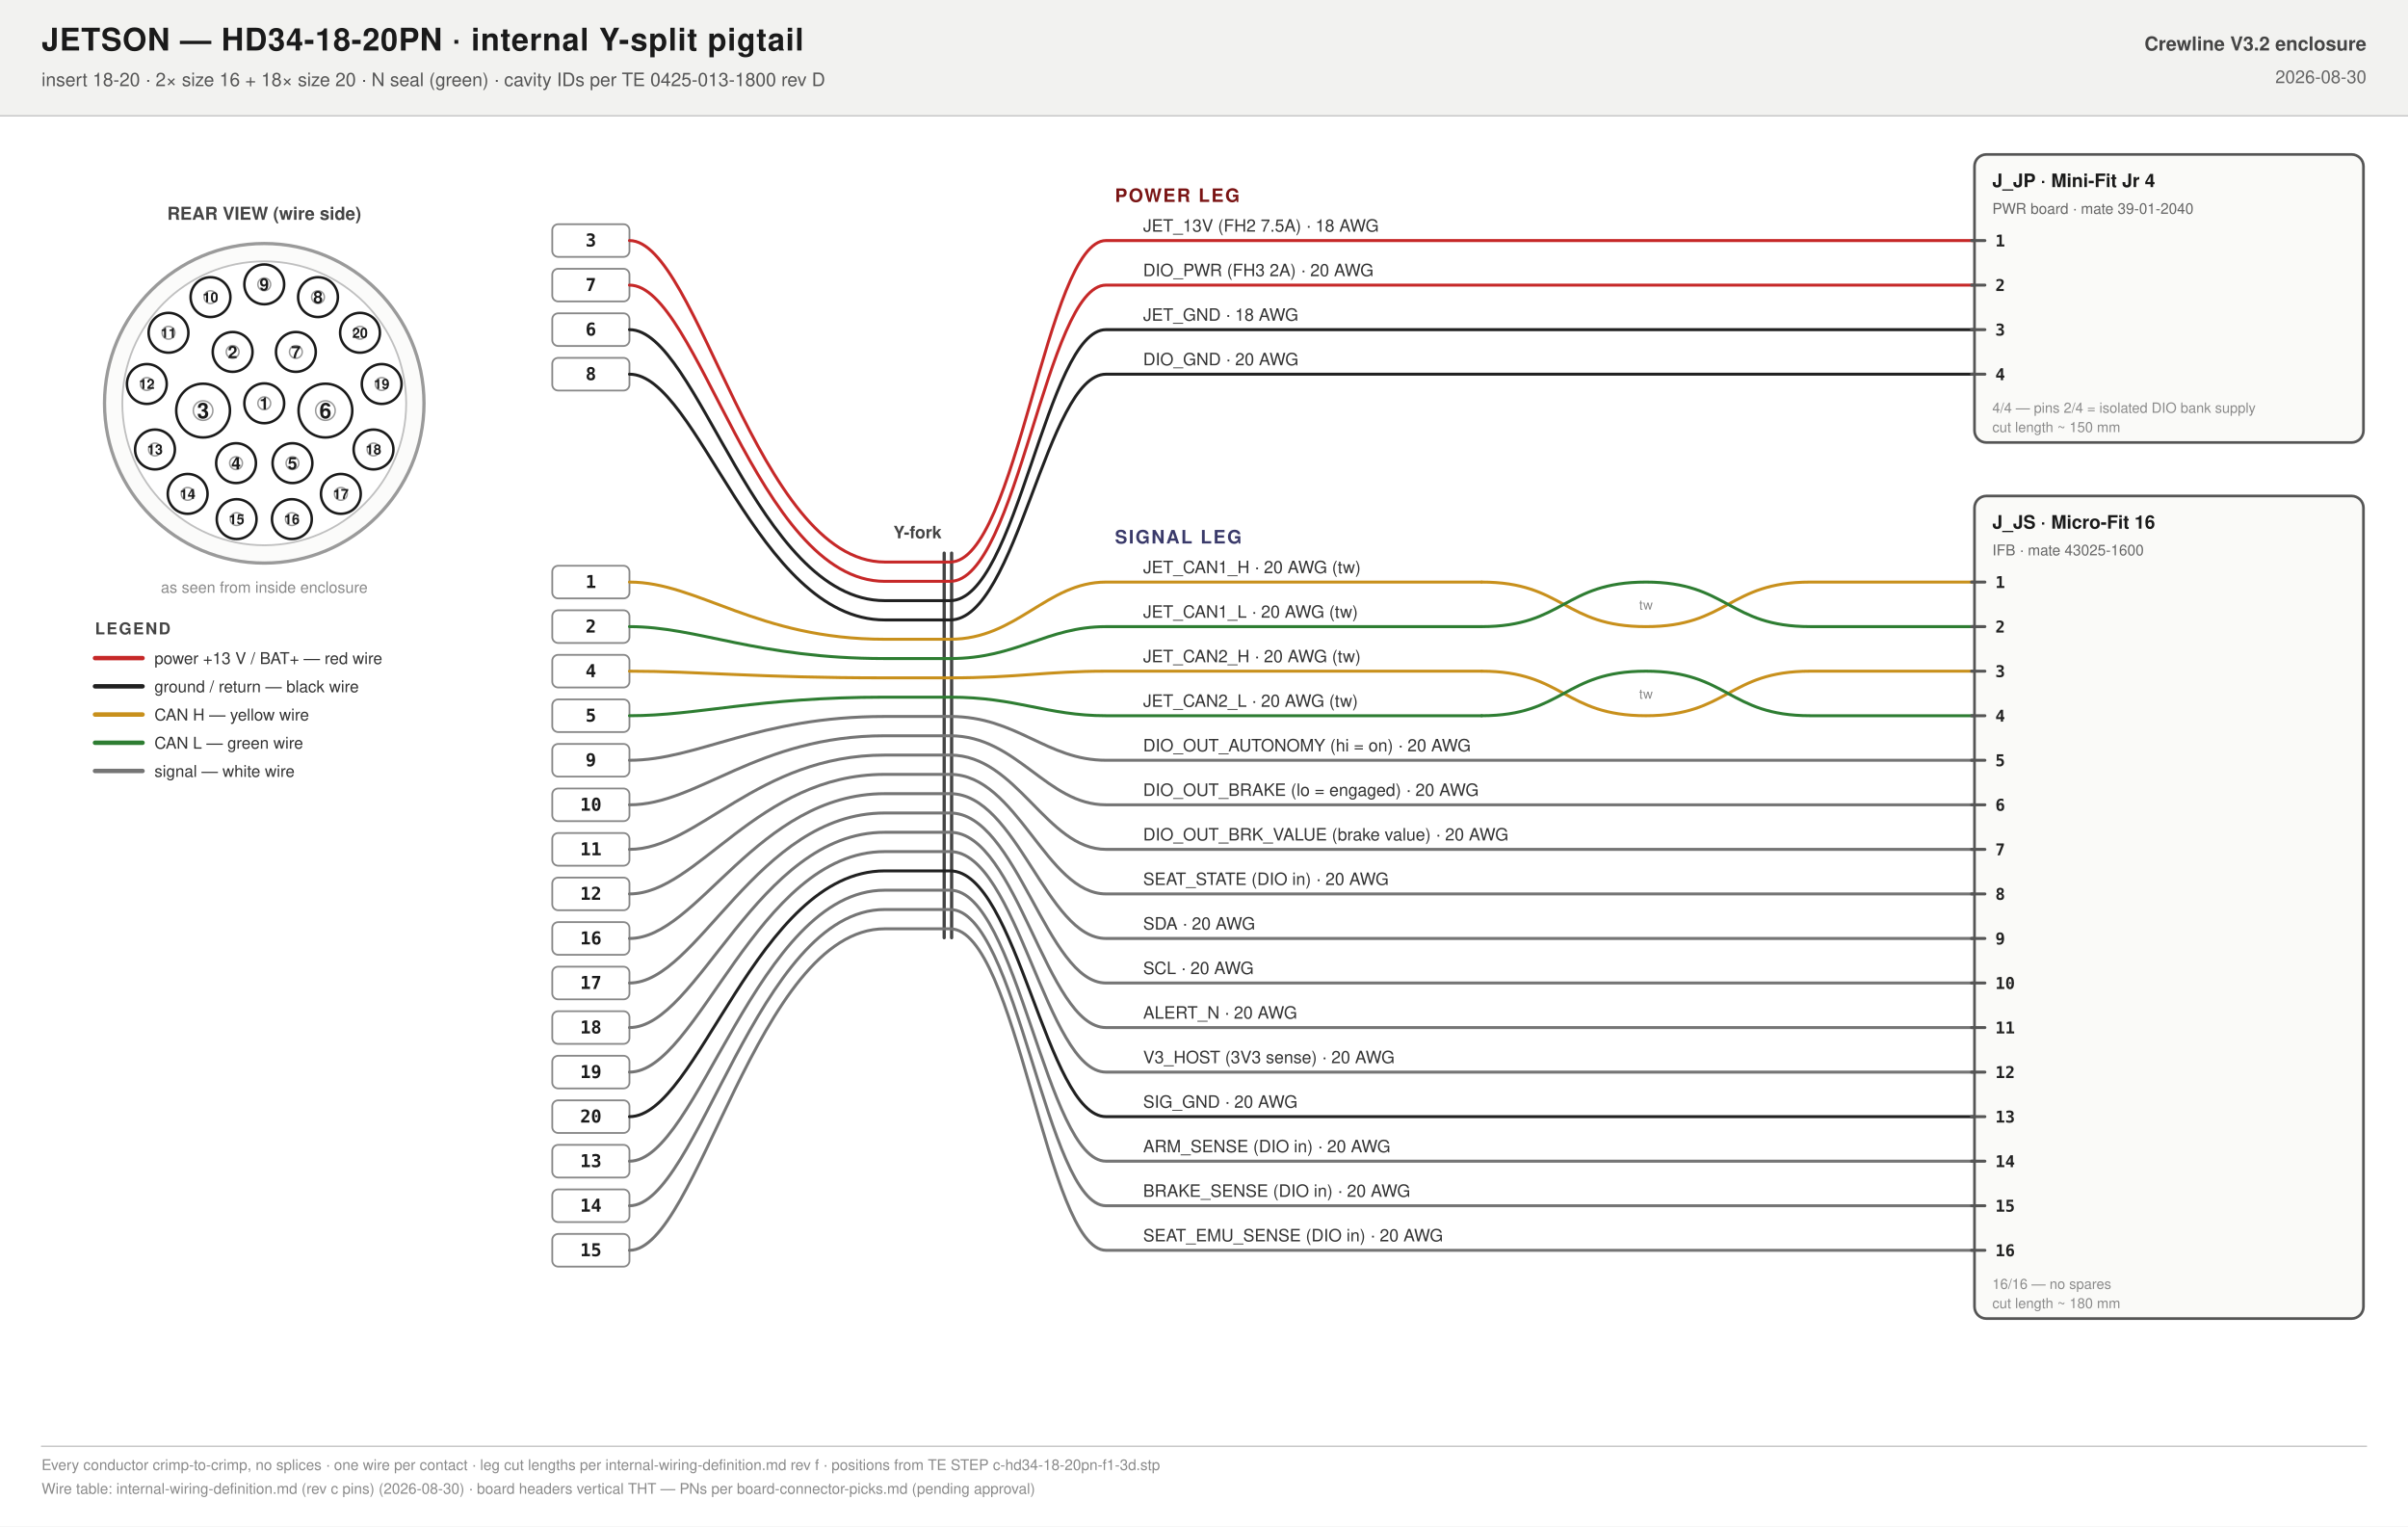
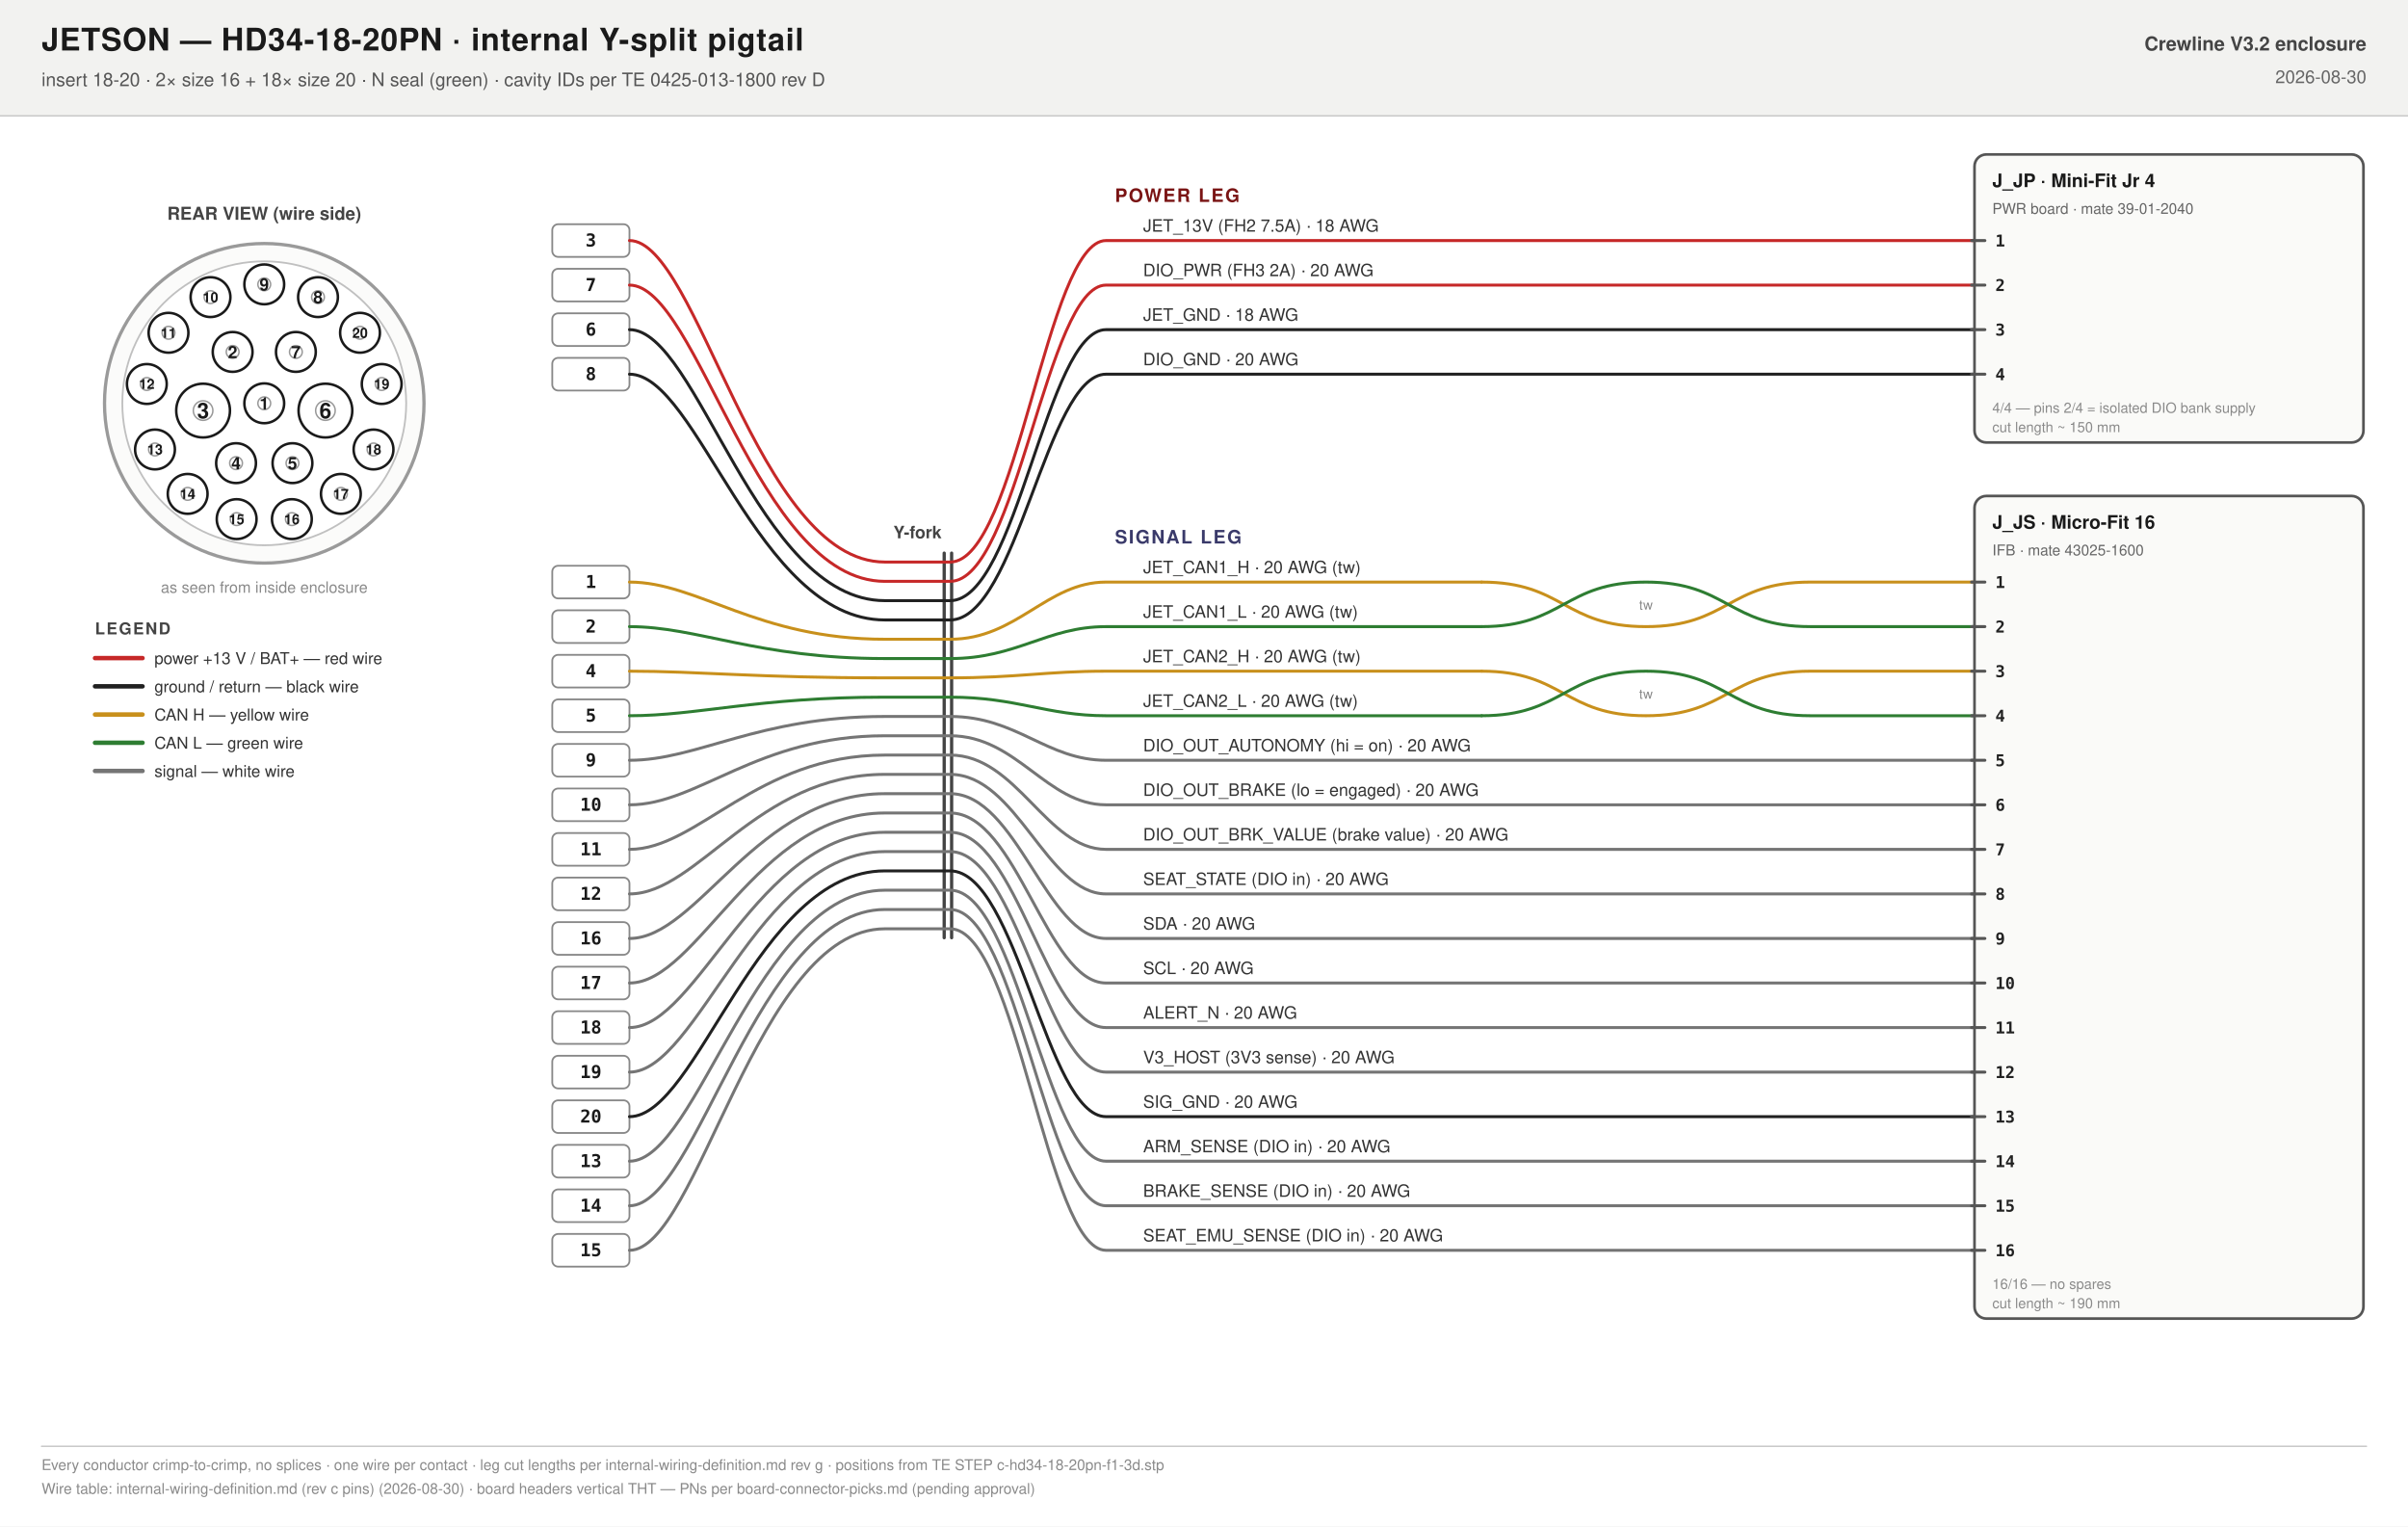
<svg xmlns="http://www.w3.org/2000/svg" width="1622" height="1028" viewBox="0 0 1622 1028">
  <rect x="0" y="0" width="1622" height="1028" fill="#ffffff" />
  <rect x="0.0" y="0.0" width="1622.0" height="78.0" rx="0" stroke="none" fill="#f2f2f0" stroke-width="1.5" />
  <line x1="0.0" y1="78.0" x2="1622.0" y2="78.0" stroke="#c9c9c9" stroke-width="1" stroke-linecap="round" />
  <text x="28.0" y="34.0" font-family="Helvetica Neue, Helvetica, Arial, sans-serif" font-size="21" fill="#1a1a1a" text-anchor="start" font-weight="bold" letter-spacing="0.5">JETSON — HD34-18-20PN · internal Y-split pigtail</text>
  <text x="28.0" y="58.0" font-family="Helvetica Neue, Helvetica, Arial, sans-serif" font-size="12.5" fill="#555" text-anchor="start" font-weight="normal">insert 18-20 · 2× size 16 + 18× size 20 · N seal (green) · cavity IDs per TE 0425-013-1800 rev D</text>
  <text x="1594.0" y="34.0" font-family="Helvetica Neue, Helvetica, Arial, sans-serif" font-size="13" fill="#444" text-anchor="end" font-weight="bold">Crewline V3.2 enclosure</text>
  <text x="1594.0" y="56.0" font-family="Helvetica Neue, Helvetica, Arial, sans-serif" font-size="12" fill="#666" text-anchor="end" font-weight="normal">2026-08-30</text>
  <text x="178.0" y="148.0" font-family="Helvetica Neue, Helvetica, Arial, sans-serif" font-size="12" fill="#444" text-anchor="middle" font-weight="bold">REAR VIEW (wire side)</text>
  <circle cx="178.0" cy="271.6" r="107.6" stroke="#9a9a9a" fill="#fbfbfa" stroke-width="2.2" />
  <circle cx="178.0" cy="271.6" r="95.6" stroke="#c0c0c0" fill="#ffffff" stroke-width="1.2" />
  <circle cx="178.0" cy="191.5" r="13.4" stroke="#1a1a1a" fill="#ffffff" stroke-width="1.7" />
  <circle cx="178.0" cy="191.5" r="4.3" stroke="#999" fill="none" stroke-width="1.0" />
  <text x="178.0" y="195.6" font-family="Helvetica Neue, Helvetica, Arial, sans-serif" font-size="11.424" fill="#1a1a1a" text-anchor="middle" font-weight="bold">9</text>
  <circle cx="141.8" cy="200.1" r="13.4" stroke="#1a1a1a" fill="#ffffff" stroke-width="1.7" />
  <circle cx="141.8" cy="200.1" r="4.3" stroke="#999" fill="none" stroke-width="1.0" />
  <text x="141.8" y="203.5" font-family="Helvetica Neue, Helvetica, Arial, sans-serif" font-size="9.408" fill="#1a1a1a" text-anchor="middle" font-weight="bold">10</text>
  <circle cx="214.2" cy="200.1" r="13.4" stroke="#1a1a1a" fill="#ffffff" stroke-width="1.7" />
  <circle cx="214.2" cy="200.1" r="4.3" stroke="#999" fill="none" stroke-width="1.0" />
  <text x="214.2" y="204.2" font-family="Helvetica Neue, Helvetica, Arial, sans-serif" font-size="11.424" fill="#1a1a1a" text-anchor="middle" font-weight="bold">8</text>
  <circle cx="113.5" cy="224.1" r="13.4" stroke="#1a1a1a" fill="#ffffff" stroke-width="1.7" />
  <circle cx="113.5" cy="224.1" r="4.3" stroke="#999" fill="none" stroke-width="1.0" />
  <text x="113.5" y="227.5" font-family="Helvetica Neue, Helvetica, Arial, sans-serif" font-size="9.408" fill="#1a1a1a" text-anchor="middle" font-weight="bold">11</text>
  <circle cx="242.5" cy="224.1" r="13.4" stroke="#1a1a1a" fill="#ffffff" stroke-width="1.7" />
  <circle cx="242.5" cy="224.1" r="4.3" stroke="#999" fill="none" stroke-width="1.0" />
  <text x="242.5" y="227.5" font-family="Helvetica Neue, Helvetica, Arial, sans-serif" font-size="9.408" fill="#1a1a1a" text-anchor="middle" font-weight="bold">20</text>
  <circle cx="156.7" cy="237.0" r="13.4" stroke="#1a1a1a" fill="#ffffff" stroke-width="1.7" />
  <circle cx="156.7" cy="237.0" r="4.3" stroke="#999" fill="none" stroke-width="1.0" />
  <text x="156.7" y="241.2" font-family="Helvetica Neue, Helvetica, Arial, sans-serif" font-size="11.424" fill="#1a1a1a" text-anchor="middle" font-weight="bold">2</text>
  <circle cx="199.3" cy="237.0" r="13.4" stroke="#1a1a1a" fill="#ffffff" stroke-width="1.7" />
  <circle cx="199.3" cy="237.0" r="4.3" stroke="#999" fill="none" stroke-width="1.0" />
  <text x="199.3" y="241.2" font-family="Helvetica Neue, Helvetica, Arial, sans-serif" font-size="11.424" fill="#1a1a1a" text-anchor="middle" font-weight="bold">7</text>
  <circle cx="98.9" cy="258.6" r="13.4" stroke="#1a1a1a" fill="#ffffff" stroke-width="1.7" />
  <circle cx="98.9" cy="258.6" r="4.3" stroke="#999" fill="none" stroke-width="1.0" />
  <text x="98.9" y="261.9" font-family="Helvetica Neue, Helvetica, Arial, sans-serif" font-size="9.408" fill="#1a1a1a" text-anchor="middle" font-weight="bold">12</text>
  <circle cx="257.1" cy="258.6" r="13.4" stroke="#1a1a1a" fill="#ffffff" stroke-width="1.7" />
  <circle cx="257.1" cy="258.6" r="4.3" stroke="#999" fill="none" stroke-width="1.0" />
  <text x="257.1" y="261.9" font-family="Helvetica Neue, Helvetica, Arial, sans-serif" font-size="9.408" fill="#1a1a1a" text-anchor="middle" font-weight="bold">19</text>
  <circle cx="136.8" cy="276.5" r="18.1" stroke="#1a1a1a" fill="#ffffff" stroke-width="1.7" />
  <circle cx="136.8" cy="276.5" r="6.6" stroke="#999" fill="none" stroke-width="1.0" />
  <text x="136.8" y="281.7" font-family="Helvetica Neue, Helvetica, Arial, sans-serif" font-size="14.5" fill="#1a1a1a" text-anchor="middle" font-weight="bold">3</text>
  <circle cx="219.2" cy="276.5" r="18.1" stroke="#1a1a1a" fill="#ffffff" stroke-width="1.7" />
  <circle cx="219.2" cy="276.5" r="6.6" stroke="#999" fill="none" stroke-width="1.0" />
  <text x="219.2" y="281.7" font-family="Helvetica Neue, Helvetica, Arial, sans-serif" font-size="14.5" fill="#1a1a1a" text-anchor="middle" font-weight="bold">6</text>
  <circle cx="178.0" cy="271.6" r="13.4" stroke="#1a1a1a" fill="#ffffff" stroke-width="1.7" />
  <circle cx="178.0" cy="271.6" r="4.3" stroke="#999" fill="none" stroke-width="1.0" />
  <text x="178.0" y="275.7" font-family="Helvetica Neue, Helvetica, Arial, sans-serif" font-size="11.424" fill="#1a1a1a" text-anchor="middle" font-weight="bold">1</text>
  <circle cx="104.4" cy="302.7" r="13.4" stroke="#1a1a1a" fill="#ffffff" stroke-width="1.7" />
  <circle cx="104.4" cy="302.7" r="4.3" stroke="#999" fill="none" stroke-width="1.0" />
  <text x="104.4" y="306.0" font-family="Helvetica Neue, Helvetica, Arial, sans-serif" font-size="9.408" fill="#1a1a1a" text-anchor="middle" font-weight="bold">13</text>
  <circle cx="251.6" cy="302.7" r="13.4" stroke="#1a1a1a" fill="#ffffff" stroke-width="1.7" />
  <circle cx="251.6" cy="302.7" r="4.3" stroke="#999" fill="none" stroke-width="1.0" />
  <text x="251.6" y="306.0" font-family="Helvetica Neue, Helvetica, Arial, sans-serif" font-size="9.408" fill="#1a1a1a" text-anchor="middle" font-weight="bold">18</text>
  <circle cx="159.0" cy="311.9" r="13.4" stroke="#1a1a1a" fill="#ffffff" stroke-width="1.7" />
  <circle cx="159.0" cy="311.9" r="4.3" stroke="#999" fill="none" stroke-width="1.0" />
  <text x="159.0" y="316.0" font-family="Helvetica Neue, Helvetica, Arial, sans-serif" font-size="11.424" fill="#1a1a1a" text-anchor="middle" font-weight="bold">4</text>
  <circle cx="197.0" cy="311.9" r="13.4" stroke="#1a1a1a" fill="#ffffff" stroke-width="1.7" />
  <circle cx="197.0" cy="311.9" r="4.3" stroke="#999" fill="none" stroke-width="1.0" />
  <text x="197.0" y="316.0" font-family="Helvetica Neue, Helvetica, Arial, sans-serif" font-size="11.424" fill="#1a1a1a" text-anchor="middle" font-weight="bold">5</text>
  <circle cx="126.4" cy="332.6" r="13.4" stroke="#1a1a1a" fill="#ffffff" stroke-width="1.7" />
  <circle cx="126.4" cy="332.6" r="4.3" stroke="#999" fill="none" stroke-width="1.0" />
  <text x="126.4" y="336.0" font-family="Helvetica Neue, Helvetica, Arial, sans-serif" font-size="9.408" fill="#1a1a1a" text-anchor="middle" font-weight="bold">14</text>
  <circle cx="229.6" cy="332.6" r="13.4" stroke="#1a1a1a" fill="#ffffff" stroke-width="1.7" />
  <circle cx="229.6" cy="332.6" r="4.3" stroke="#999" fill="none" stroke-width="1.0" />
  <text x="229.6" y="336.0" font-family="Helvetica Neue, Helvetica, Arial, sans-serif" font-size="9.408" fill="#1a1a1a" text-anchor="middle" font-weight="bold">17</text>
  <circle cx="159.4" cy="349.6" r="13.4" stroke="#1a1a1a" fill="#ffffff" stroke-width="1.7" />
  <circle cx="159.4" cy="349.6" r="4.3" stroke="#999" fill="none" stroke-width="1.0" />
  <text x="159.4" y="353.0" font-family="Helvetica Neue, Helvetica, Arial, sans-serif" font-size="9.408" fill="#1a1a1a" text-anchor="middle" font-weight="bold">15</text>
  <circle cx="196.6" cy="349.6" r="13.4" stroke="#1a1a1a" fill="#ffffff" stroke-width="1.7" />
  <circle cx="196.6" cy="349.6" r="4.3" stroke="#999" fill="none" stroke-width="1.0" />
  <text x="196.6" y="353.0" font-family="Helvetica Neue, Helvetica, Arial, sans-serif" font-size="9.408" fill="#1a1a1a" text-anchor="middle" font-weight="bold">16</text>
  <text x="178.0" y="399.2" font-family="Helvetica Neue, Helvetica, Arial, sans-serif" font-size="10.5" fill="#8a8a8a" text-anchor="middle" font-weight="normal">as seen from inside enclosure</text>
  <text x="64.0" y="427.2" font-family="Helvetica Neue, Helvetica, Arial, sans-serif" font-size="11" fill="#444" text-anchor="start" font-weight="bold" letter-spacing="1">LEGEND</text>
  <line x1="64.0" y1="443.2" x2="96.0" y2="443.2" stroke="#c62828" stroke-width="3" stroke-linecap="round" />
  <text x="104.0" y="447.2" font-family="Helvetica Neue, Helvetica, Arial, sans-serif" font-size="11" fill="#333" text-anchor="start" font-weight="normal">power +13 V / BAT+ — red wire</text>
  <line x1="64.0" y1="462.2" x2="96.0" y2="462.2" stroke="#212121" stroke-width="3" stroke-linecap="round" />
  <text x="104.0" y="466.2" font-family="Helvetica Neue, Helvetica, Arial, sans-serif" font-size="11" fill="#333" text-anchor="start" font-weight="normal">ground / return — black wire</text>
  <line x1="64.0" y1="481.2" x2="96.0" y2="481.2" stroke="#c8901c" stroke-width="3" stroke-linecap="round" />
  <text x="104.0" y="485.2" font-family="Helvetica Neue, Helvetica, Arial, sans-serif" font-size="11" fill="#333" text-anchor="start" font-weight="normal">CAN H — yellow wire</text>
  <line x1="64.0" y1="500.2" x2="96.0" y2="500.2" stroke="#2e7d32" stroke-width="3" stroke-linecap="round" />
  <text x="104.0" y="504.2" font-family="Helvetica Neue, Helvetica, Arial, sans-serif" font-size="11" fill="#333" text-anchor="start" font-weight="normal">CAN L — green wire</text>
  <line x1="64.0" y1="519.2" x2="96.0" y2="519.2" stroke="#757575" stroke-width="3" stroke-linecap="round" />
  <text x="104.0" y="523.2" font-family="Helvetica Neue, Helvetica, Arial, sans-serif" font-size="11" fill="#333" text-anchor="start" font-weight="normal">signal — white wire</text>
  <line x1="636.0" y1="372.5" x2="636.0" y2="631.5" stroke="#444" stroke-width="2.2" stroke-linecap="round" />
  <line x1="641.0" y1="372.5" x2="641.0" y2="631.5" stroke="#444" stroke-width="2.2" stroke-linecap="round" />
  <text x="618.0" y="362.5" font-family="Helvetica Neue, Helvetica, Arial, sans-serif" font-size="11.5" fill="#444" text-anchor="middle" font-weight="bold">Y-fork</text>
  <rect x="372.0" y="151.0" width="52.0" height="22.0" rx="4" stroke="#888" fill="#fff" stroke-width="1.2" />
  <text x="398.0" y="166.0" font-family="Menlo, Consolas, monospace" font-size="12" fill="#1a1a1a" text-anchor="middle" font-weight="bold">3</text>
  <path d="M 424 162 C 470 162 510 378.5 596 378.5 L 640 378.5 C 685 378.5 705 162 745 162 L 1330 162" stroke="#c62828" stroke-width="2.0" fill="none" stroke-linecap="round" stroke-linejoin="round" />
  <text x="770.0" y="156.0" font-family="Helvetica Neue, Helvetica, Arial, sans-serif" font-size="11.5" fill="#333" text-anchor="start" font-weight="normal">JET_13V (FH2 7.5A) · 18 AWG</text>
  <rect x="372.0" y="181.0" width="52.0" height="22.0" rx="4" stroke="#888" fill="#fff" stroke-width="1.2" />
  <text x="398.0" y="196.0" font-family="Menlo, Consolas, monospace" font-size="12" fill="#1a1a1a" text-anchor="middle" font-weight="bold">7</text>
  <path d="M 424 192 C 470 192 510 391.5 596 391.5 L 640 391.5 C 685 391.5 705 192 745 192 L 1330 192" stroke="#c62828" stroke-width="2.0" fill="none" stroke-linecap="round" stroke-linejoin="round" />
  <text x="770.0" y="186.0" font-family="Helvetica Neue, Helvetica, Arial, sans-serif" font-size="11.5" fill="#333" text-anchor="start" font-weight="normal">DIO_PWR (FH3 2A) · 20 AWG</text>
  <rect x="372.0" y="211.0" width="52.0" height="22.0" rx="4" stroke="#888" fill="#fff" stroke-width="1.2" />
  <text x="398.0" y="226.0" font-family="Menlo, Consolas, monospace" font-size="12" fill="#1a1a1a" text-anchor="middle" font-weight="bold">6</text>
  <path d="M 424 222 C 470 222 510 404.5 596 404.5 L 640 404.5 C 685 404.5 705 222 745 222 L 1330 222" stroke="#212121" stroke-width="2.0" fill="none" stroke-linecap="round" stroke-linejoin="round" />
  <text x="770.0" y="216.0" font-family="Helvetica Neue, Helvetica, Arial, sans-serif" font-size="11.5" fill="#333" text-anchor="start" font-weight="normal">JET_GND · 18 AWG</text>
  <rect x="372.0" y="241.0" width="52.0" height="22.0" rx="4" stroke="#888" fill="#fff" stroke-width="1.2" />
  <text x="398.0" y="256.0" font-family="Menlo, Consolas, monospace" font-size="12" fill="#1a1a1a" text-anchor="middle" font-weight="bold">8</text>
  <path d="M 424 252 C 470 252 510 417.5 596 417.5 L 640 417.5 C 685 417.5 705 252 745 252 L 1330 252" stroke="#212121" stroke-width="2.0" fill="none" stroke-linecap="round" stroke-linejoin="round" />
  <text x="770.0" y="246.0" font-family="Helvetica Neue, Helvetica, Arial, sans-serif" font-size="11.5" fill="#333" text-anchor="start" font-weight="normal">DIO_GND · 20 AWG</text>
  <rect x="372.0" y="381.0" width="52.0" height="22.0" rx="4" stroke="#888" fill="#fff" stroke-width="1.2" />
  <text x="398.0" y="396.0" font-family="Menlo, Consolas, monospace" font-size="12" fill="#1a1a1a" text-anchor="middle" font-weight="bold">1</text>
  <path d="M 424 392 C 470 392 510 430.5 596 430.5 L 640 430.5 C 685 430.5 705 392 745 392 L 998 392" stroke="#c8901c" stroke-width="2.0" fill="none" stroke-linecap="round" stroke-linejoin="round" />
  <text x="770.0" y="386.0" font-family="Helvetica Neue, Helvetica, Arial, sans-serif" font-size="11.5" fill="#333" text-anchor="start" font-weight="normal">JET_CAN1_H · 20 AWG (tw)</text>
  <rect x="372.0" y="411.0" width="52.0" height="22.0" rx="4" stroke="#888" fill="#fff" stroke-width="1.2" />
  <text x="398.0" y="426.0" font-family="Menlo, Consolas, monospace" font-size="12" fill="#1a1a1a" text-anchor="middle" font-weight="bold">2</text>
  <path d="M 424 422 C 470 422 510 443.5 596 443.5 L 640 443.5 C 685 443.5 705 422 745 422 L 998 422" stroke="#2e7d32" stroke-width="2.0" fill="none" stroke-linecap="round" stroke-linejoin="round" />
  <text x="770.0" y="416.0" font-family="Helvetica Neue, Helvetica, Arial, sans-serif" font-size="11.5" fill="#333" text-anchor="start" font-weight="normal">JET_CAN1_L · 20 AWG (tw)</text>
  <rect x="372.0" y="441.0" width="52.0" height="22.0" rx="4" stroke="#888" fill="#fff" stroke-width="1.2" />
  <text x="398.0" y="456.0" font-family="Menlo, Consolas, monospace" font-size="12" fill="#1a1a1a" text-anchor="middle" font-weight="bold">4</text>
  <path d="M 424 452 C 470 452 510 456.5 596 456.5 L 640 456.5 C 685 456.5 705 452 745 452 L 998 452" stroke="#c8901c" stroke-width="2.0" fill="none" stroke-linecap="round" stroke-linejoin="round" />
  <text x="770.0" y="446.0" font-family="Helvetica Neue, Helvetica, Arial, sans-serif" font-size="11.5" fill="#333" text-anchor="start" font-weight="normal">JET_CAN2_H · 20 AWG (tw)</text>
  <rect x="372.0" y="471.0" width="52.0" height="22.0" rx="4" stroke="#888" fill="#fff" stroke-width="1.2" />
  <text x="398.0" y="486.0" font-family="Menlo, Consolas, monospace" font-size="12" fill="#1a1a1a" text-anchor="middle" font-weight="bold">5</text>
  <path d="M 424 482 C 470 482 510 469.5 596 469.5 L 640 469.5 C 685 469.5 705 482 745 482 L 998 482" stroke="#2e7d32" stroke-width="2.0" fill="none" stroke-linecap="round" stroke-linejoin="round" />
  <text x="770.0" y="476.0" font-family="Helvetica Neue, Helvetica, Arial, sans-serif" font-size="11.5" fill="#333" text-anchor="start" font-weight="normal">JET_CAN2_L · 20 AWG (tw)</text>
  <rect x="372.0" y="501.0" width="52.0" height="22.0" rx="4" stroke="#888" fill="#fff" stroke-width="1.2" />
  <text x="398.0" y="516.0" font-family="Menlo, Consolas, monospace" font-size="12" fill="#1a1a1a" text-anchor="middle" font-weight="bold">9</text>
  <path d="M 424 512 C 470 512 510 482.5 596 482.5 L 640 482.5 C 685 482.5 705 512 745 512 L 1330 512" stroke="#757575" stroke-width="2.0" fill="none" stroke-linecap="round" stroke-linejoin="round" />
  <text x="770.0" y="506.0" font-family="Helvetica Neue, Helvetica, Arial, sans-serif" font-size="11.5" fill="#333" text-anchor="start" font-weight="normal">DIO_OUT_AUTONOMY (hi = on) · 20 AWG</text>
  <rect x="372.0" y="531.0" width="52.0" height="22.0" rx="4" stroke="#888" fill="#fff" stroke-width="1.2" />
  <text x="398.0" y="546.0" font-family="Menlo, Consolas, monospace" font-size="12" fill="#1a1a1a" text-anchor="middle" font-weight="bold">10</text>
  <path d="M 424 542 C 470 542 510 495.5 596 495.5 L 640 495.5 C 685 495.5 705 542 745 542 L 1330 542" stroke="#757575" stroke-width="2.0" fill="none" stroke-linecap="round" stroke-linejoin="round" />
  <text x="770.0" y="536.0" font-family="Helvetica Neue, Helvetica, Arial, sans-serif" font-size="11.5" fill="#333" text-anchor="start" font-weight="normal">DIO_OUT_BRAKE (lo = engaged) · 20 AWG</text>
  <rect x="372.0" y="561.0" width="52.0" height="22.0" rx="4" stroke="#888" fill="#fff" stroke-width="1.2" />
  <text x="398.0" y="576.0" font-family="Menlo, Consolas, monospace" font-size="12" fill="#1a1a1a" text-anchor="middle" font-weight="bold">11</text>
  <path d="M 424 572 C 470 572 510 508.5 596 508.5 L 640 508.5 C 685 508.5 705 572 745 572 L 1330 572" stroke="#757575" stroke-width="2.0" fill="none" stroke-linecap="round" stroke-linejoin="round" />
  <text x="770.0" y="566.0" font-family="Helvetica Neue, Helvetica, Arial, sans-serif" font-size="11.5" fill="#333" text-anchor="start" font-weight="normal">DIO_OUT_BRK_VALUE (brake value) · 20 AWG</text>
  <rect x="372.0" y="591.0" width="52.0" height="22.0" rx="4" stroke="#888" fill="#fff" stroke-width="1.2" />
  <text x="398.0" y="606.0" font-family="Menlo, Consolas, monospace" font-size="12" fill="#1a1a1a" text-anchor="middle" font-weight="bold">12</text>
  <path d="M 424 602 C 470 602 510 521.5 596 521.5 L 640 521.5 C 685 521.5 705 602 745 602 L 1330 602" stroke="#757575" stroke-width="2.0" fill="none" stroke-linecap="round" stroke-linejoin="round" />
  <text x="770.0" y="596.0" font-family="Helvetica Neue, Helvetica, Arial, sans-serif" font-size="11.5" fill="#333" text-anchor="start" font-weight="normal">SEAT_STATE (DIO in) · 20 AWG</text>
  <rect x="372.0" y="621.0" width="52.0" height="22.0" rx="4" stroke="#888" fill="#fff" stroke-width="1.2" />
  <text x="398.0" y="636.0" font-family="Menlo, Consolas, monospace" font-size="12" fill="#1a1a1a" text-anchor="middle" font-weight="bold">16</text>
  <path d="M 424 632 C 470 632 510 534.5 596 534.5 L 640 534.5 C 685 534.5 705 632 745 632 L 1330 632" stroke="#757575" stroke-width="2.0" fill="none" stroke-linecap="round" stroke-linejoin="round" />
  <text x="770.0" y="626.0" font-family="Helvetica Neue, Helvetica, Arial, sans-serif" font-size="11.5" fill="#333" text-anchor="start" font-weight="normal">SDA · 20 AWG</text>
  <rect x="372.0" y="651.0" width="52.0" height="22.0" rx="4" stroke="#888" fill="#fff" stroke-width="1.2" />
  <text x="398.0" y="666.0" font-family="Menlo, Consolas, monospace" font-size="12" fill="#1a1a1a" text-anchor="middle" font-weight="bold">17</text>
  <path d="M 424 662 C 470 662 510 547.5 596 547.5 L 640 547.5 C 685 547.5 705 662 745 662 L 1330 662" stroke="#757575" stroke-width="2.0" fill="none" stroke-linecap="round" stroke-linejoin="round" />
  <text x="770.0" y="656.0" font-family="Helvetica Neue, Helvetica, Arial, sans-serif" font-size="11.5" fill="#333" text-anchor="start" font-weight="normal">SCL · 20 AWG</text>
  <rect x="372.0" y="681.0" width="52.0" height="22.0" rx="4" stroke="#888" fill="#fff" stroke-width="1.2" />
  <text x="398.0" y="696.0" font-family="Menlo, Consolas, monospace" font-size="12" fill="#1a1a1a" text-anchor="middle" font-weight="bold">18</text>
  <path d="M 424 692 C 470 692 510 560.5 596 560.5 L 640 560.5 C 685 560.5 705 692 745 692 L 1330 692" stroke="#757575" stroke-width="2.0" fill="none" stroke-linecap="round" stroke-linejoin="round" />
  <text x="770.0" y="686.0" font-family="Helvetica Neue, Helvetica, Arial, sans-serif" font-size="11.5" fill="#333" text-anchor="start" font-weight="normal">ALERT_N · 20 AWG</text>
  <rect x="372.0" y="711.0" width="52.0" height="22.0" rx="4" stroke="#888" fill="#fff" stroke-width="1.2" />
  <text x="398.0" y="726.0" font-family="Menlo, Consolas, monospace" font-size="12" fill="#1a1a1a" text-anchor="middle" font-weight="bold">19</text>
  <path d="M 424 722 C 470 722 510 573.5 596 573.5 L 640 573.5 C 685 573.5 705 722 745 722 L 1330 722" stroke="#757575" stroke-width="2.0" fill="none" stroke-linecap="round" stroke-linejoin="round" />
  <text x="770.0" y="716.0" font-family="Helvetica Neue, Helvetica, Arial, sans-serif" font-size="11.5" fill="#333" text-anchor="start" font-weight="normal">V3_HOST (3V3 sense) · 20 AWG</text>
  <rect x="372.0" y="741.0" width="52.0" height="22.0" rx="4" stroke="#888" fill="#fff" stroke-width="1.2" />
  <text x="398.0" y="756.0" font-family="Menlo, Consolas, monospace" font-size="12" fill="#1a1a1a" text-anchor="middle" font-weight="bold">20</text>
  <path d="M 424 752 C 470 752 510 586.5 596 586.5 L 640 586.5 C 685 586.5 705 752 745 752 L 1330 752" stroke="#212121" stroke-width="2.0" fill="none" stroke-linecap="round" stroke-linejoin="round" />
  <text x="770.0" y="746.0" font-family="Helvetica Neue, Helvetica, Arial, sans-serif" font-size="11.5" fill="#333" text-anchor="start" font-weight="normal">SIG_GND · 20 AWG</text>
  <rect x="372.0" y="771.0" width="52.0" height="22.0" rx="4" stroke="#888" fill="#fff" stroke-width="1.2" />
  <text x="398.0" y="786.0" font-family="Menlo, Consolas, monospace" font-size="12" fill="#1a1a1a" text-anchor="middle" font-weight="bold">13</text>
  <path d="M 424 782 C 470 782 510 599.5 596 599.5 L 640 599.5 C 685 599.5 705 782 745 782 L 1330 782" stroke="#757575" stroke-width="2.0" fill="none" stroke-linecap="round" stroke-linejoin="round" />
  <text x="770.0" y="776.0" font-family="Helvetica Neue, Helvetica, Arial, sans-serif" font-size="11.5" fill="#333" text-anchor="start" font-weight="normal">ARM_SENSE (DIO in) · 20 AWG</text>
  <rect x="372.0" y="801.0" width="52.0" height="22.0" rx="4" stroke="#888" fill="#fff" stroke-width="1.2" />
  <text x="398.0" y="816.0" font-family="Menlo, Consolas, monospace" font-size="12" fill="#1a1a1a" text-anchor="middle" font-weight="bold">14</text>
  <path d="M 424 812 C 470 812 510 612.5 596 612.5 L 640 612.5 C 685 612.5 705 812 745 812 L 1330 812" stroke="#757575" stroke-width="2.0" fill="none" stroke-linecap="round" stroke-linejoin="round" />
  <text x="770.0" y="806.0" font-family="Helvetica Neue, Helvetica, Arial, sans-serif" font-size="11.5" fill="#333" text-anchor="start" font-weight="normal">BRAKE_SENSE (DIO in) · 20 AWG</text>
  <rect x="372.0" y="831.0" width="52.0" height="22.0" rx="4" stroke="#888" fill="#fff" stroke-width="1.2" />
  <text x="398.0" y="846.0" font-family="Menlo, Consolas, monospace" font-size="12" fill="#1a1a1a" text-anchor="middle" font-weight="bold">15</text>
  <path d="M 424 842 C 470 842 510 625.5 596 625.5 L 640 625.5 C 685 625.5 705 842 745 842 L 1330 842" stroke="#757575" stroke-width="2.0" fill="none" stroke-linecap="round" stroke-linejoin="round" />
  <text x="770.0" y="836.0" font-family="Helvetica Neue, Helvetica, Arial, sans-serif" font-size="11.5" fill="#333" text-anchor="start" font-weight="normal">SEAT_EMU_SENSE (DIO in) · 20 AWG</text>
  <path d="M 998 392 C 1053.333 392 1053.333 422 1108.667 422 C 1164.0 422 1164.0 392 1219.333 392 L 1330 392" stroke="#c8901c" stroke-width="2.0" fill="none" stroke-linecap="round" stroke-linejoin="round" />
  <path d="M 998 422 C 1053.333 422 1053.333 392 1108.667 392 C 1164.0 392 1164.0 422 1219.333 422 L 1330 422" stroke="#2e7d32" stroke-width="2.0" fill="none" stroke-linecap="round" stroke-linejoin="round" />
  <text x="1108.7" y="410.5" font-family="Helvetica Neue, Helvetica, Arial, sans-serif" font-size="9" fill="#8a8a8a" text-anchor="middle" font-weight="normal">tw</text>
  <path d="M 998 452 C 1053.333 452 1053.333 482 1108.667 482 C 1164.0 482 1164.0 452 1219.333 452 L 1330 452" stroke="#c8901c" stroke-width="2.0" fill="none" stroke-linecap="round" stroke-linejoin="round" />
  <path d="M 998 482 C 1053.333 482 1053.333 452 1108.667 452 C 1164.0 452 1164.0 482 1219.333 482 L 1330 482" stroke="#2e7d32" stroke-width="2.0" fill="none" stroke-linecap="round" stroke-linejoin="round" />
  <text x="1108.7" y="470.5" font-family="Helvetica Neue, Helvetica, Arial, sans-serif" font-size="9" fill="#8a8a8a" text-anchor="middle" font-weight="normal">tw</text>
  <text x="751.0" y="136.0" font-family="Helvetica Neue, Helvetica, Arial, sans-serif" font-size="12.5" fill="#7a1414" text-anchor="start" font-weight="bold" letter-spacing="1">POWER LEG</text>
  <text x="751.0" y="366.0" font-family="Helvetica Neue, Helvetica, Arial, sans-serif" font-size="12.5" fill="#3a3a6a" text-anchor="start" font-weight="bold" letter-spacing="1">SIGNAL LEG</text>
  <rect x="1330.0" y="104.0" width="262.0" height="194.0" rx="8" stroke="#555" fill="#fafaf8" stroke-width="1.8" />
  <text x="1342.0" y="126.0" font-family="Helvetica Neue, Helvetica, Arial, sans-serif" font-size="12.5" fill="#1a1a1a" text-anchor="start" font-weight="bold">J_JP · Mini-Fit Jr 4</text>
  <text x="1342.0" y="144.0" font-family="Helvetica Neue, Helvetica, Arial, sans-serif" font-size="10" fill="#666" text-anchor="start" font-weight="normal">PWR board · mate 39-01-2040</text>
  <text x="1342.0" y="278.0" font-family="Helvetica Neue, Helvetica, Arial, sans-serif" font-size="9.5" fill="#8a8a8a" text-anchor="start" font-weight="normal">4/4 — pins 2/4 = isolated DIO bank supply</text>
  <text x="1342.0" y="291.0" font-family="Helvetica Neue, Helvetica, Arial, sans-serif" font-size="9.5" fill="#8a8a8a" text-anchor="start" font-weight="normal">cut length ~ 150 mm</text>
  <line x1="1328.0" y1="162.0" x2="1337.0" y2="162.0" stroke="#555" stroke-width="2" stroke-linecap="round" />
  <text x="1344.0" y="166.0" font-family="Menlo, Consolas, monospace" font-size="11" fill="#222" text-anchor="start" font-weight="bold">1</text>
  <line x1="1328.0" y1="192.0" x2="1337.0" y2="192.0" stroke="#555" stroke-width="2" stroke-linecap="round" />
  <text x="1344.0" y="196.0" font-family="Menlo, Consolas, monospace" font-size="11" fill="#222" text-anchor="start" font-weight="bold">2</text>
  <line x1="1328.0" y1="222.0" x2="1337.0" y2="222.0" stroke="#555" stroke-width="2" stroke-linecap="round" />
  <text x="1344.0" y="226.0" font-family="Menlo, Consolas, monospace" font-size="11" fill="#222" text-anchor="start" font-weight="bold">3</text>
  <line x1="1328.0" y1="252.0" x2="1337.0" y2="252.0" stroke="#555" stroke-width="2" stroke-linecap="round" />
  <text x="1344.0" y="256.0" font-family="Menlo, Consolas, monospace" font-size="11" fill="#222" text-anchor="start" font-weight="bold">4</text>
  <rect x="1330.0" y="334.0" width="262.0" height="554.0" rx="8" stroke="#555" fill="#fafaf8" stroke-width="1.8" />
  <text x="1342.0" y="356.0" font-family="Helvetica Neue, Helvetica, Arial, sans-serif" font-size="12.5" fill="#1a1a1a" text-anchor="start" font-weight="bold">J_JS · Micro-Fit 16</text>
  <text x="1342.0" y="374.0" font-family="Helvetica Neue, Helvetica, Arial, sans-serif" font-size="10" fill="#666" text-anchor="start" font-weight="normal">IFB · mate 43025-1600</text>
  <text x="1342.0" y="868.0" font-family="Helvetica Neue, Helvetica, Arial, sans-serif" font-size="9.5" fill="#8a8a8a" text-anchor="start" font-weight="normal">16/16 — no spares</text>
-   <text x="1342.0" y="881.0" font-family="Helvetica Neue, Helvetica, Arial, sans-serif" font-size="9.5" fill="#8a8a8a" text-anchor="start" font-weight="normal">cut length ~ 180 mm</text>
+   <text x="1342.0" y="881.0" font-family="Helvetica Neue, Helvetica, Arial, sans-serif" font-size="9.5" fill="#8a8a8a" text-anchor="start" font-weight="normal">cut length ~ 190 mm</text>
  <line x1="1328.0" y1="392.0" x2="1337.0" y2="392.0" stroke="#555" stroke-width="2" stroke-linecap="round" />
  <text x="1344.0" y="396.0" font-family="Menlo, Consolas, monospace" font-size="11" fill="#222" text-anchor="start" font-weight="bold">1</text>
  <line x1="1328.0" y1="422.0" x2="1337.0" y2="422.0" stroke="#555" stroke-width="2" stroke-linecap="round" />
  <text x="1344.0" y="426.0" font-family="Menlo, Consolas, monospace" font-size="11" fill="#222" text-anchor="start" font-weight="bold">2</text>
  <line x1="1328.0" y1="452.0" x2="1337.0" y2="452.0" stroke="#555" stroke-width="2" stroke-linecap="round" />
  <text x="1344.0" y="456.0" font-family="Menlo, Consolas, monospace" font-size="11" fill="#222" text-anchor="start" font-weight="bold">3</text>
  <line x1="1328.0" y1="482.0" x2="1337.0" y2="482.0" stroke="#555" stroke-width="2" stroke-linecap="round" />
  <text x="1344.0" y="486.0" font-family="Menlo, Consolas, monospace" font-size="11" fill="#222" text-anchor="start" font-weight="bold">4</text>
  <line x1="1328.0" y1="512.0" x2="1337.0" y2="512.0" stroke="#555" stroke-width="2" stroke-linecap="round" />
  <text x="1344.0" y="516.0" font-family="Menlo, Consolas, monospace" font-size="11" fill="#222" text-anchor="start" font-weight="bold">5</text>
  <line x1="1328.0" y1="542.0" x2="1337.0" y2="542.0" stroke="#555" stroke-width="2" stroke-linecap="round" />
  <text x="1344.0" y="546.0" font-family="Menlo, Consolas, monospace" font-size="11" fill="#222" text-anchor="start" font-weight="bold">6</text>
  <line x1="1328.0" y1="572.0" x2="1337.0" y2="572.0" stroke="#555" stroke-width="2" stroke-linecap="round" />
  <text x="1344.0" y="576.0" font-family="Menlo, Consolas, monospace" font-size="11" fill="#222" text-anchor="start" font-weight="bold">7</text>
  <line x1="1328.0" y1="602.0" x2="1337.0" y2="602.0" stroke="#555" stroke-width="2" stroke-linecap="round" />
  <text x="1344.0" y="606.0" font-family="Menlo, Consolas, monospace" font-size="11" fill="#222" text-anchor="start" font-weight="bold">8</text>
  <line x1="1328.0" y1="632.0" x2="1337.0" y2="632.0" stroke="#555" stroke-width="2" stroke-linecap="round" />
  <text x="1344.0" y="636.0" font-family="Menlo, Consolas, monospace" font-size="11" fill="#222" text-anchor="start" font-weight="bold">9</text>
  <line x1="1328.0" y1="662.0" x2="1337.0" y2="662.0" stroke="#555" stroke-width="2" stroke-linecap="round" />
  <text x="1344.0" y="666.0" font-family="Menlo, Consolas, monospace" font-size="11" fill="#222" text-anchor="start" font-weight="bold">10</text>
  <line x1="1328.0" y1="692.0" x2="1337.0" y2="692.0" stroke="#555" stroke-width="2" stroke-linecap="round" />
  <text x="1344.0" y="696.0" font-family="Menlo, Consolas, monospace" font-size="11" fill="#222" text-anchor="start" font-weight="bold">11</text>
  <line x1="1328.0" y1="722.0" x2="1337.0" y2="722.0" stroke="#555" stroke-width="2" stroke-linecap="round" />
  <text x="1344.0" y="726.0" font-family="Menlo, Consolas, monospace" font-size="11" fill="#222" text-anchor="start" font-weight="bold">12</text>
  <line x1="1328.0" y1="752.0" x2="1337.0" y2="752.0" stroke="#555" stroke-width="2" stroke-linecap="round" />
  <text x="1344.0" y="756.0" font-family="Menlo, Consolas, monospace" font-size="11" fill="#222" text-anchor="start" font-weight="bold">13</text>
  <line x1="1328.0" y1="782.0" x2="1337.0" y2="782.0" stroke="#555" stroke-width="2" stroke-linecap="round" />
  <text x="1344.0" y="786.0" font-family="Menlo, Consolas, monospace" font-size="11" fill="#222" text-anchor="start" font-weight="bold">14</text>
  <line x1="1328.0" y1="812.0" x2="1337.0" y2="812.0" stroke="#555" stroke-width="2" stroke-linecap="round" />
  <text x="1344.0" y="816.0" font-family="Menlo, Consolas, monospace" font-size="11" fill="#222" text-anchor="start" font-weight="bold">15</text>
  <line x1="1328.0" y1="842.0" x2="1337.0" y2="842.0" stroke="#555" stroke-width="2" stroke-linecap="round" />
  <text x="1344.0" y="846.0" font-family="Menlo, Consolas, monospace" font-size="11" fill="#222" text-anchor="start" font-weight="bold">16</text>
  <line x1="28.0" y1="974.0" x2="1594.0" y2="974.0" stroke="#c9c9c9" stroke-width="1" stroke-linecap="round" />
-   <text x="28.0" y="990.0" font-family="Helvetica Neue, Helvetica, Arial, sans-serif" font-size="10" fill="#8a8a8a" text-anchor="start" font-weight="normal">Every conductor crimp-to-crimp, no splices · one wire per contact · leg cut lengths per internal-wiring-definition.md rev f · positions from TE STEP c-hd34-18-20pn-f1-3d.stp</text>
+   <text x="28.0" y="990.0" font-family="Helvetica Neue, Helvetica, Arial, sans-serif" font-size="10" fill="#8a8a8a" text-anchor="start" font-weight="normal">Every conductor crimp-to-crimp, no splices · one wire per contact · leg cut lengths per internal-wiring-definition.md rev g · positions from TE STEP c-hd34-18-20pn-f1-3d.stp</text>
  <text x="28.0" y="1006.0" font-family="Helvetica Neue, Helvetica, Arial, sans-serif" font-size="10" fill="#8a8a8a" text-anchor="start" font-weight="normal">Wire table: internal-wiring-definition.md (rev c pins) (2026-08-30) · board headers vertical THT — PNs per board-connector-picks.md (pending approval)</text>
</svg>
